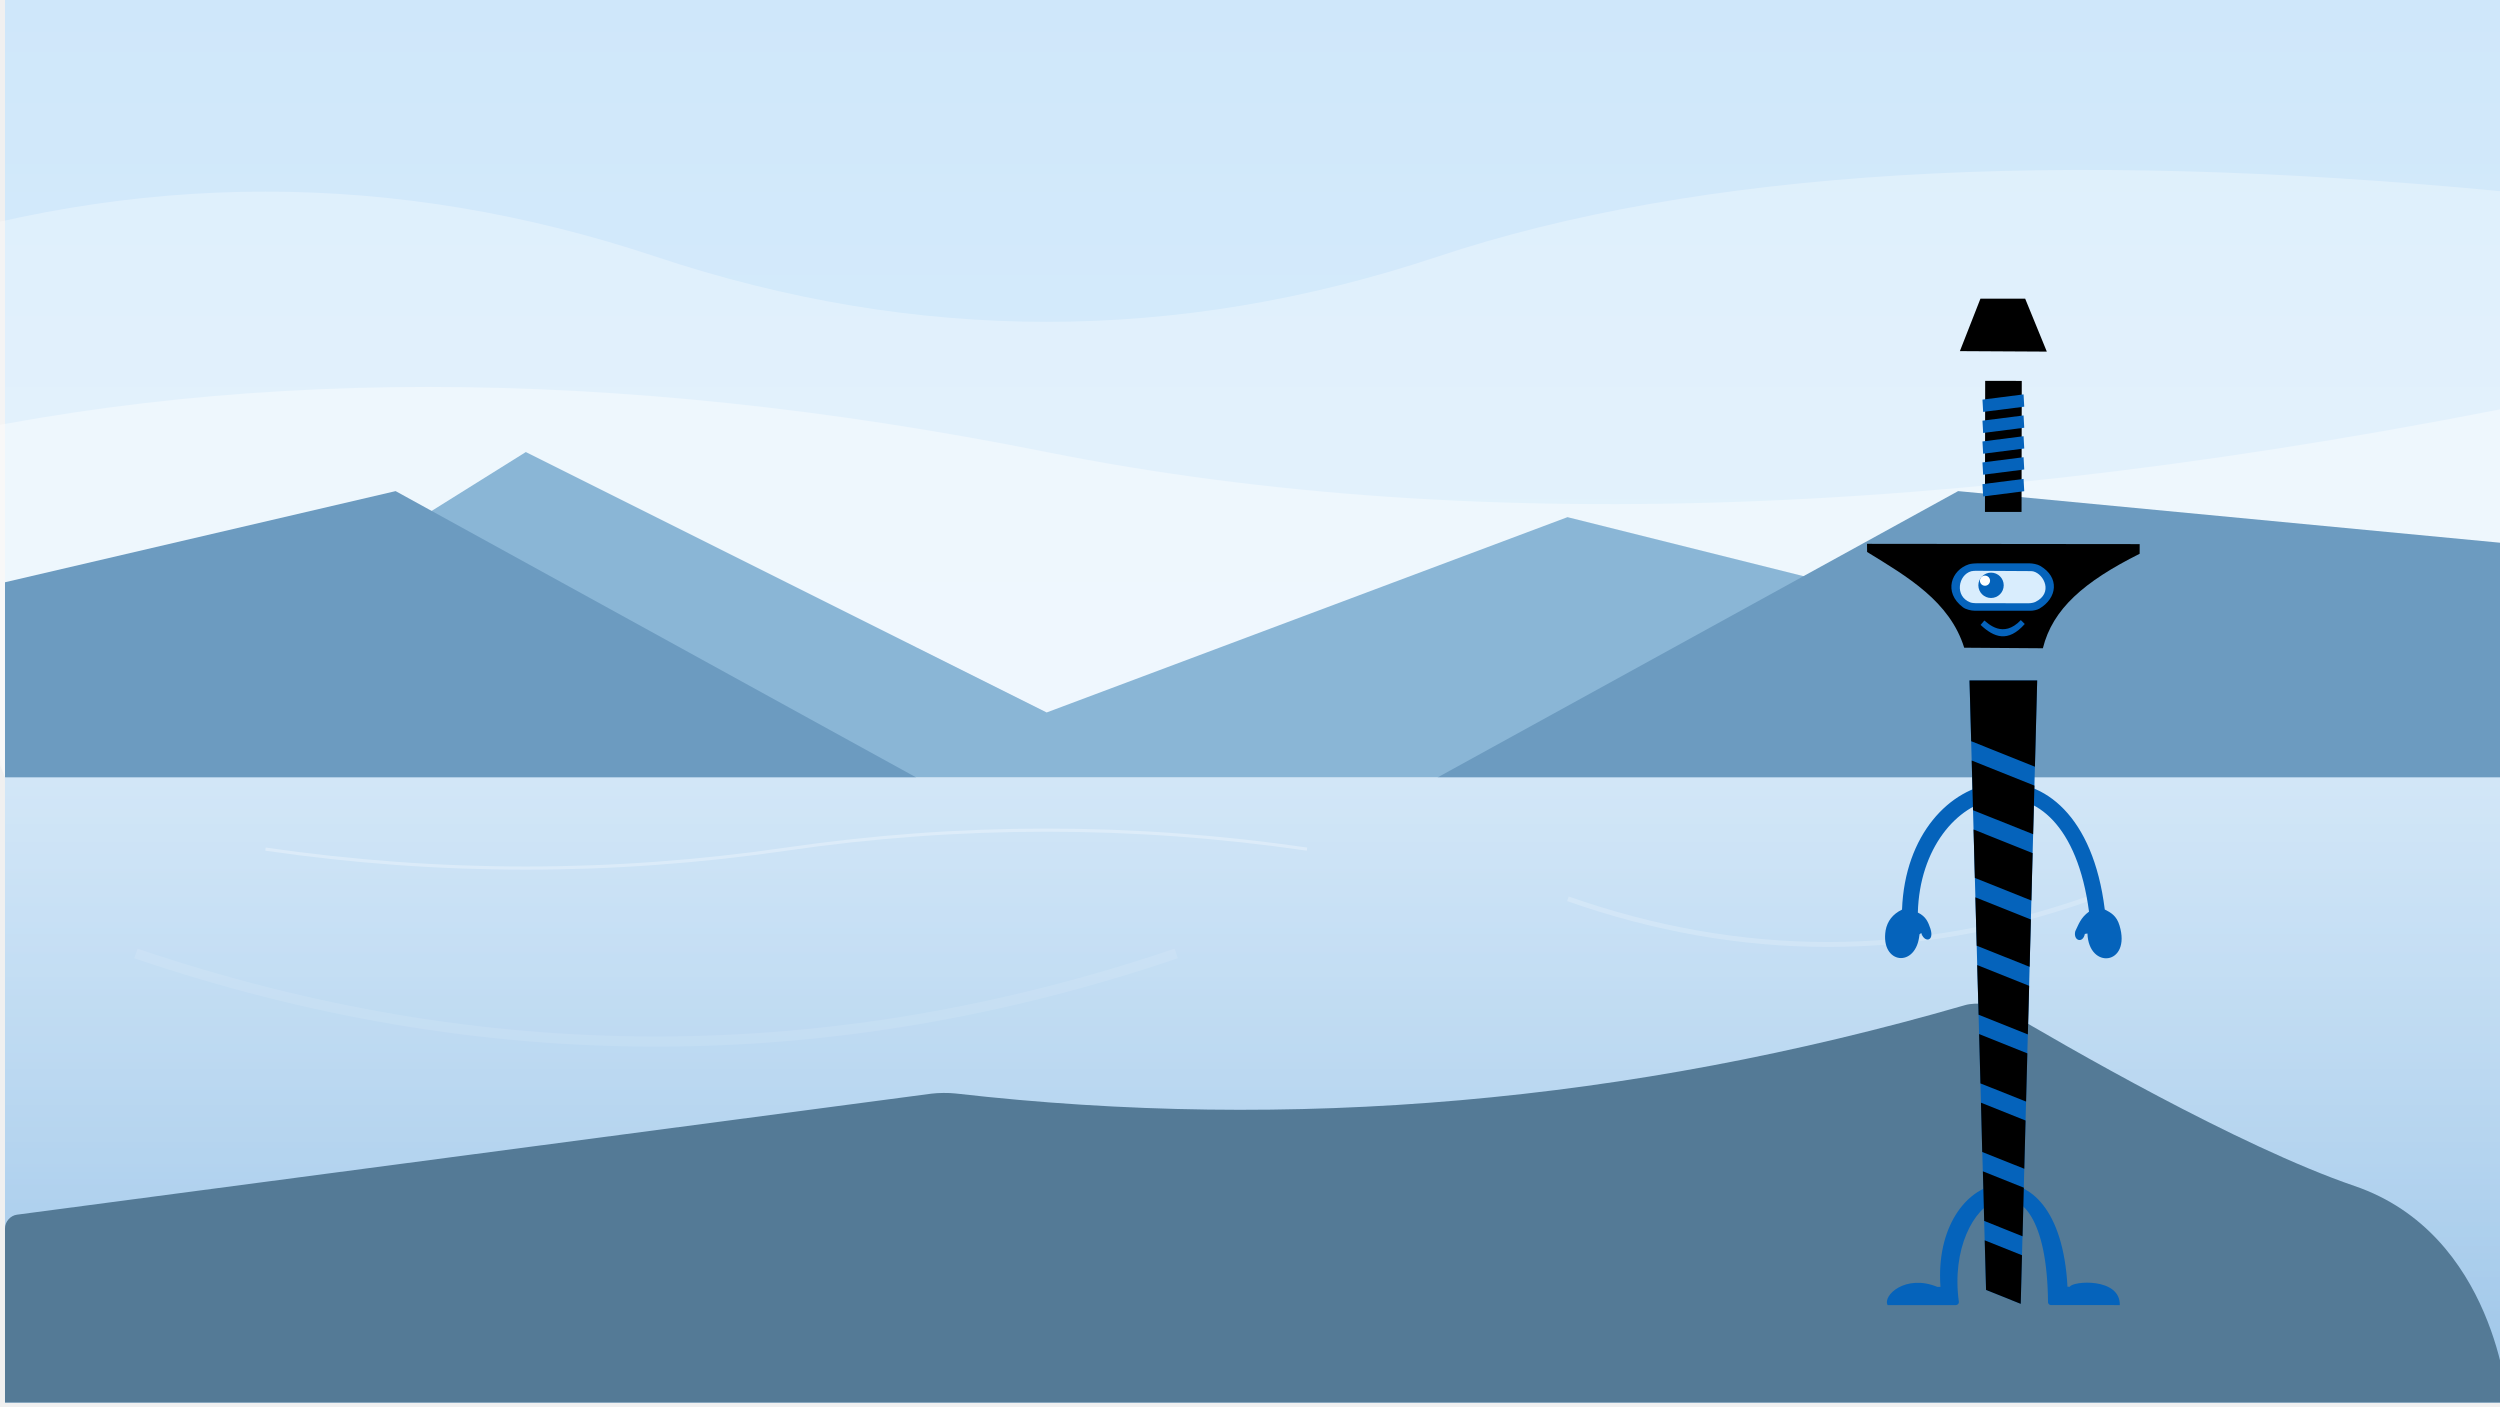
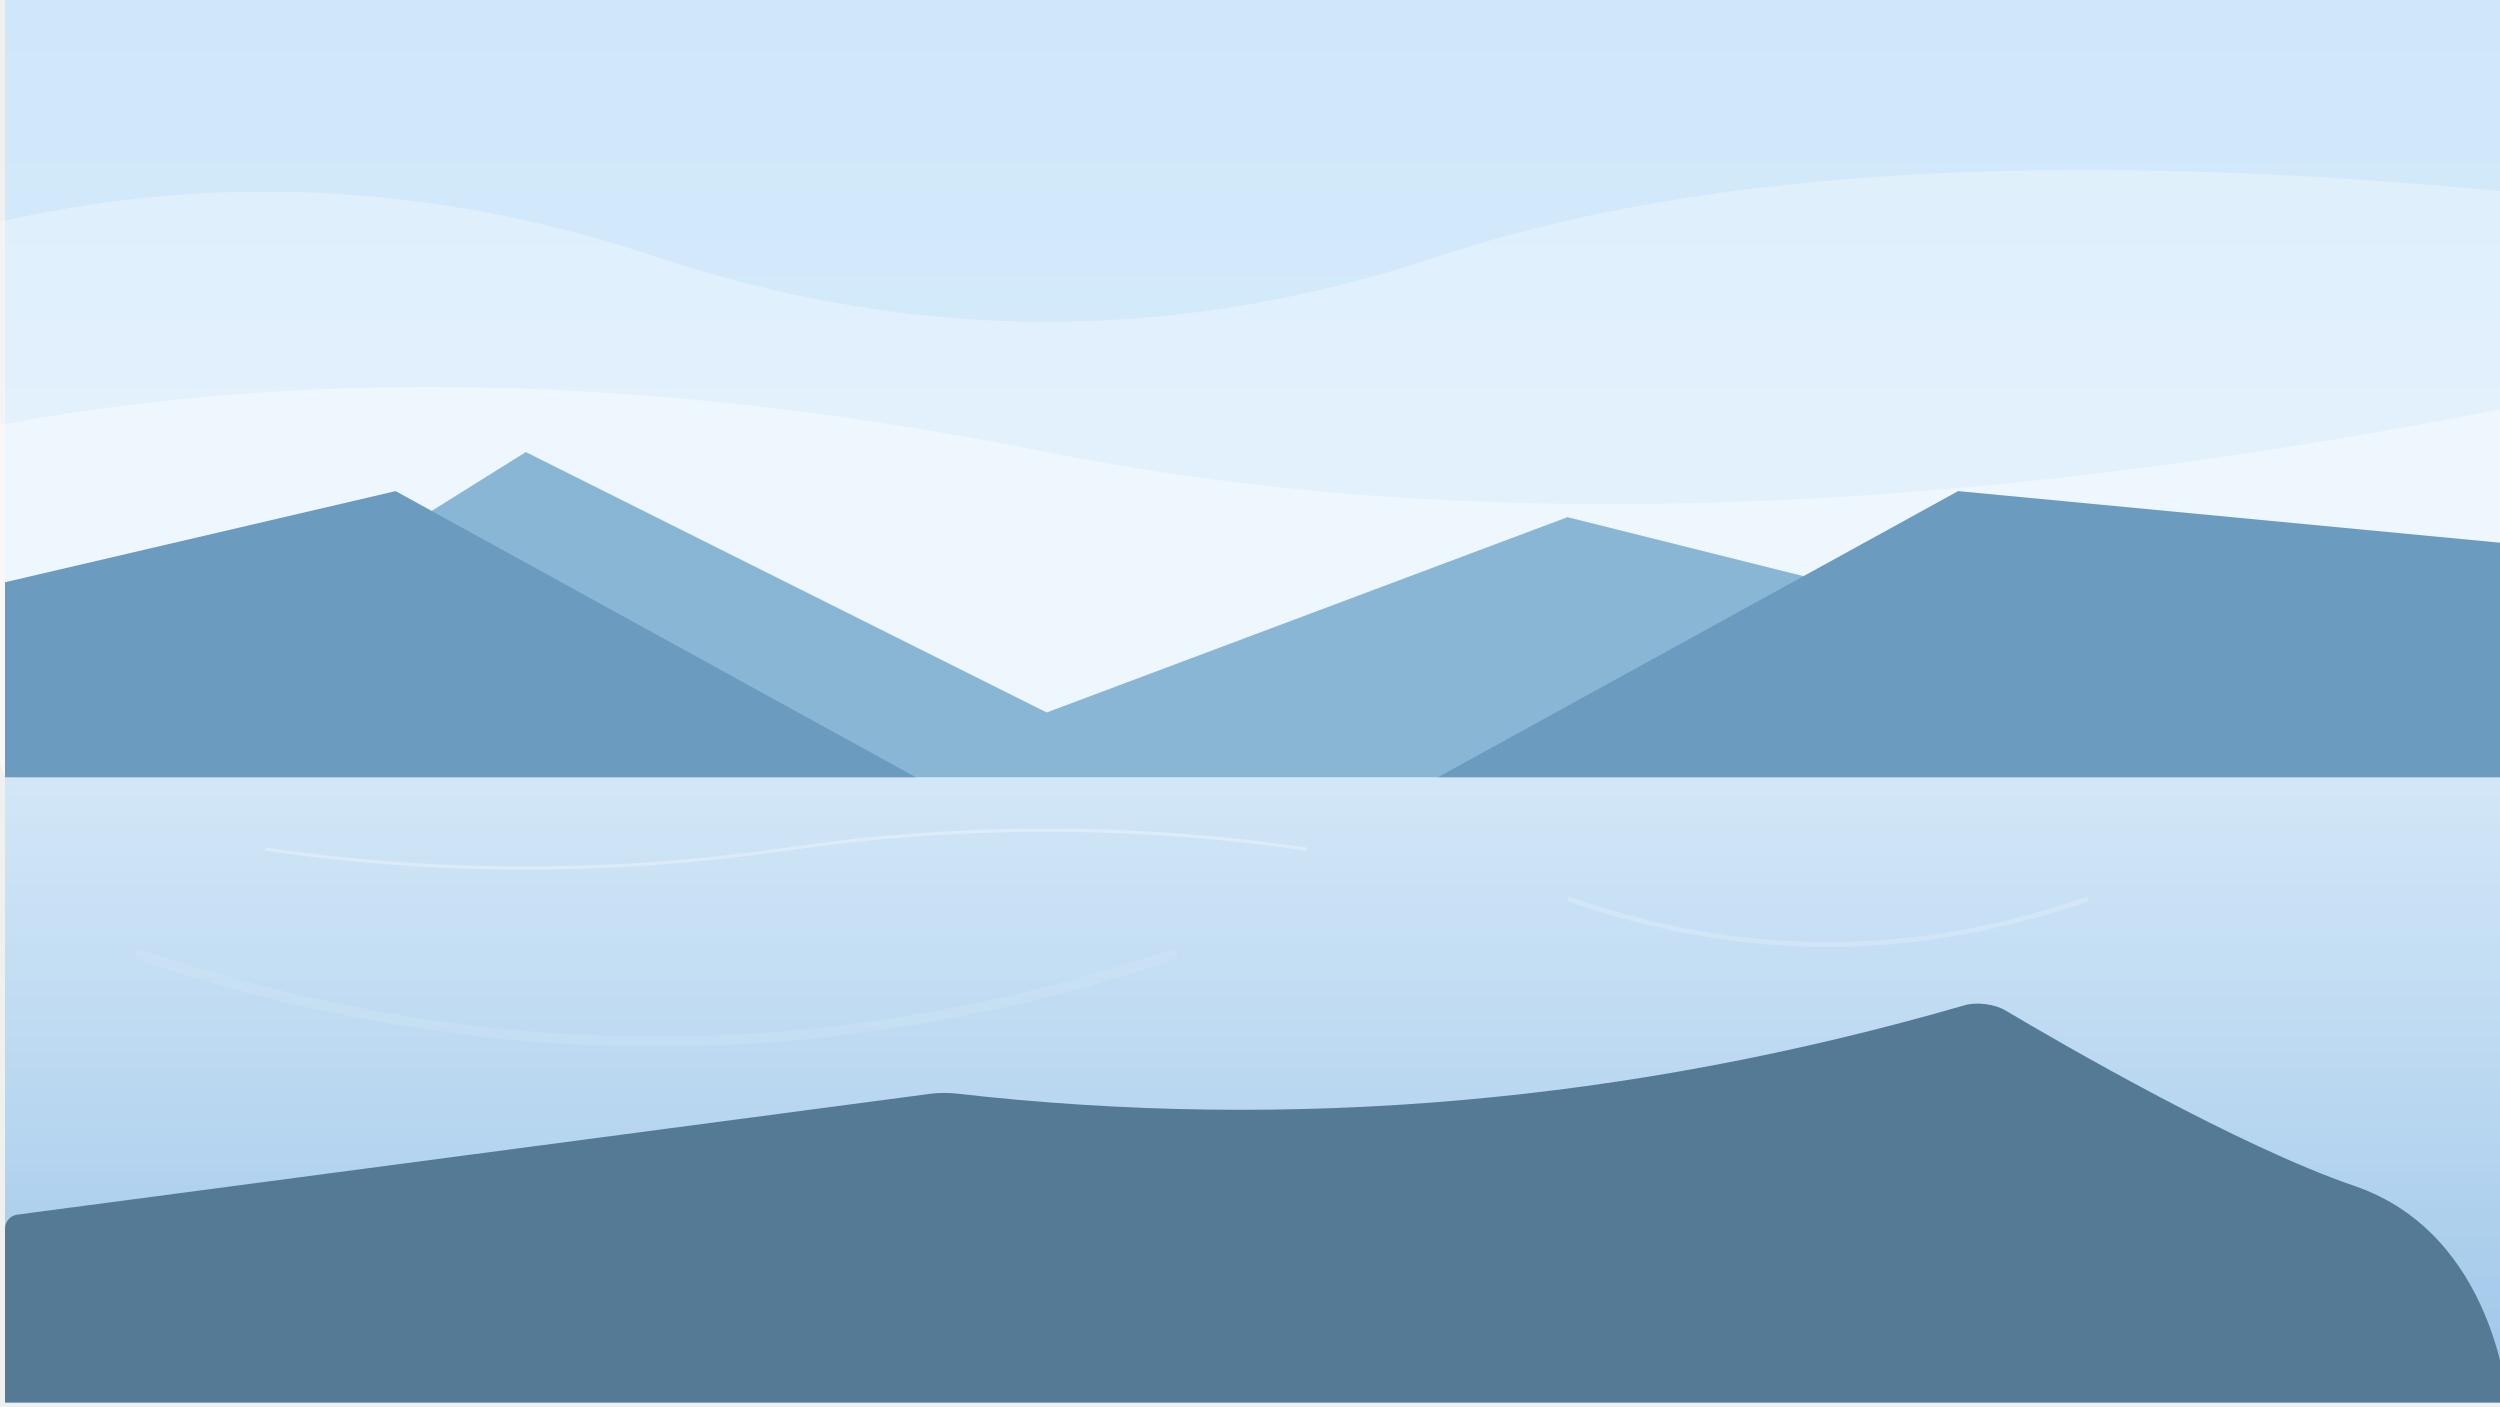
<svg xmlns="http://www.w3.org/2000/svg" width="1920" height="1080" viewBox="0 0 508 285.75" version="1.1" id="svg1" xml:space="preserve">
  <defs id="defs1">
    <linearGradient id="skyGradient" x1="0" y1="0" x2="0" y2="1073.313" gradientTransform="scale(1.788854,0.559017)" gradientUnits="userSpaceOnUse">
      <stop offset="0%" style="stop-color:#cfe7fa;stop-opacity:1" id="stop1" />
      <stop offset="100%" style="stop-color:#daeefc;stop-opacity:1" id="stop2" />
    </linearGradient>
    <linearGradient id="waterGradient" x1="0" y1="1200" x2="0" y2="2160" gradientTransform="scale(2,0.5)" gradientUnits="userSpaceOnUse">
      <stop offset="0%" style="stop-color:#b4d6f2;stop-opacity:1" id="stop3" />
      <stop offset="100%" style="stop-color:#9dc5e8;stop-opacity:1" id="stop4" />
    </linearGradient>
    <linearGradient id="mist" x1="0" y1="1200" x2="0" y2="2160" gradientTransform="scale(2,0.5)" gradientUnits="userSpaceOnUse">
      <stop offset="0%" style="stop-color:#ffffff;stop-opacity:0.4" id="stop5" />
      <stop offset="100%" style="stop-color:#ffffff;stop-opacity:0" id="stop6" />
    </linearGradient>
  </defs>
  <g id="layer1" transform="translate(26.45872,75.74964)">
    <g id="g1" transform="matrix(0.2645833,0,0,0.2645833,-25.44444,-76.498)" style="display:inline">
      <rect x="0" y="0" width="1920" height="600" fill="url(#skyGradient)" id="rect6" style="fill:url(#skyGradient)" />
      <path d="m -100,200 q 300,-100 600,0 300,100 600,0 300,-100 820,-50 V 600 H 0 Z" fill="#ffffff" fill-opacity="0.3" id="path6" />
      <path d="m -100,350 q 400,-100 900,0 500,100 1200,-50 V 600 H 0 Z" fill="#ffffff" fill-opacity="0.4" id="path7" />
      <path d="m 0,600 400,-250 400,200 400,-150 400,100 320,-50 v 150 z" fill="#8ab6d6" id="path8" />
      <path d="M 0,600 V 450 l 300,-70 400,220 z" fill="#6c9bc0" id="path9" />
      <path d="M 1920,600 V 420 l -420,-40 -400,220 z" fill="#6c9bc0" id="path10" />
      <rect x="0" y="600" width="1920" height="480" fill="url(#waterGradient)" id="rect10" style="fill:url(#waterGradient)" />
      <path d="m 0,600 h 1920 v 480 H 0 Z" fill="url(#mist)" id="path11" style="fill:url(#mist)" />
      <path d="m 200.065,654.95 q 199.967,29.143 399.935,0 199.967,-29.143 399.935,0" fill="none" stroke="#ffffff" stroke-width="2.414" stroke-opacity="0.3" id="path12" />
      <path d="m 1200.328,693.114 q 199.672,70.125 399.343,0" fill="none" stroke="#ffffff" stroke-width="3.742" stroke-opacity="0.2" id="path13" />
      <path d="m 100.536,735.114 q 399.464,135.272 798.928,0" fill="none" stroke="#ffffff" stroke-width="7.797" stroke-opacity="0.1" id="path14" />
      <path d="m 1922,1080 c 0,0 -9.384,-129.335 -117.494,-166.318 -89.259,-30.534 -223.987,-108.591 -268.257,-134.885 -8.12,-4.823 -22.001,-6.605 -31.074,-3.981 -258.405,74.737 -516.809,97.336 -775.214,67.797 -5.088,-0.582 -13.326,-0.53 -18.403,0.142 C 477.436,873.739 243.314,904.723 9.193,935.707 4.116,936.378 0,941.075 0,946.196 V 1080 Z" fill="#547a96" id="path15" style="stroke-width:1.545" />
-       <g id="g3" transform="matrix(3.864309,0,0,3.864309,1148.309,232.2261)" style="display:inline">
-         <path style="display:inline;fill:#0563bb;stroke-width:0.798" d="m 109.524,200.011 c -0.497,0.022 -0.698,-0.445 -0.649,-0.618 -0.29,-33.131 -20.638,-20.907 -17.712,0 -0.006,0.351 -0.217,0.566 -0.591,0.63 l -13.569,-0.004 c -1.046,-1.928 3.585,-6.226 9.878,-3.624 h 0.621 c -1.71,-23.602 23.653,-30.698 25.243,-0.025 l 0.485,-0.012 c 0.503,-1.14 10.04,-1.875 9.913,3.657 z" id="path3" />
-         <path style="display:inline;fill:#0563bb;fill-opacity:1;stroke-width:0.75" d="m 93.273,75.876 h 13.453 l -3.275,123.885 -6.894,-2.763 z" id="path16" />
-         <path style="display:inline;fill:#0563bb;stroke-width:0.75" d="m 79.863,121.416 c -1.862,0.889 -2.919,2.3 -3.26,4.122 -1.092,6.733 6.127,7.634 6.727,0.795 l 0.353,-0.274 c 0.542,1.911 2.665,1.809 1.822,-0.859 -0.435,-1.235 -0.832,-2.4 -2.499,-3.2 0.677,-25.426 29.435,-34.747 34.02,-0.184 -1.706,1.239 -2.075,2.583 -2.733,3.904 -0.454,1.864 1.497,2.524 1.907,0.527 l 0.514,-0.085 c 0.253,7.266 8.771,6.307 6.368,-1.606 -0.585,-1.95 -1.742,-2.557 -2.926,-3.166 -4.605,-37.25 -39.2,-29.735 -40.293,0.026 z" id="path2" />
-         <g id="g2" style="display:inline">
-           <path id="path1" style="display:inline;fill:#000000;fill-opacity:1;fill-rule:evenodd;stroke:none;stroke-width:0.362" d="m 93.275,75.877 0.331,12.067 12.671,5.074 0.448,-17.143 z m 12.902,20.893 -12.467,-4.989 0.262,9.88 11.946,4.773 z m -0.362,13.418 -11.735,-4.697 0.258,9.62 11.235,4.5 z m -0.344,13.19 -11.028,-4.405 0.261,9.616 10.52,4.198 z m -0.344,13.185 -10.318,-4.131 0.271,9.874 9.79,3.914 z m -0.36,13.424 -9.583,-3.842 0.262,9.809 9.073,3.611 z m -0.354,13.346 -8.861,-3.548 0.248,9.802 8.362,3.334 z m -0.344,13.352 -8.137,-3.258 0.259,9.86 7.626,3.055 z m -0.363,13.42 -7.411,-2.967 0.271,9.866 6.887,2.758 z M 72.906,48.718 l 54.188,0.056 -0.008,1.92 c -11.037,5.534 -17.29,10.947 -19.232,18.781 L 92.219,69.366 C 89.353,60.131 80.876,55.223 72.921,50.338 72.925,50.32 72.92,49.78 72.906,48.718 Z m 23.482,-32.387 7.272,0.008 -0.044,26.035 -7.273,0.005 c -0.012,-0.07 0.004,-8.753 0.045,-26.048 z M 95.446,-0.002 104.339,8.7815205e-4 108.639,10.516 91.361,10.421 95.446,-0.002 Z" />
-           <path id="shape5-2-6-3-2" style="display:inline;fill:#0563bb;fill-opacity:1;fill-rule:evenodd;stroke:none;stroke-width:0.167" d="m 95.984,34.985 -0.135,-2.443 8.167,-1.04 0.135,2.443 z m 0,-4.172 -0.135,-2.443 8.167,-1.04 0.135,2.443 z m -2e-5,-4.128 -0.135,-2.443 8.167,-1.04 0.135,2.443 z m 0,-4.184 -0.135,-2.443 8.167,-1.04 0.135,2.443 z m 2e-5,16.8 -0.135,-2.443 8.167,-1.04 0.135,2.443 z" />
-         </g>
-         <path id="path5-6" style="display:inline;fill:#d9edfd;fill-opacity:1;stroke-width:0.709" d="m 95.267,52.889 c -0.45,-1.07e-4 -1.18,0.048 -1.609,0.184 -3.268,1.041 -4.879,5.244 -1.113,8.076 0.529,0.398 1.543,0.648 2.206,0.647 3.444,-0.008 7.022,0.001 10.519,0.003 0.475,1.96e-4 1.216,-0.152 1.626,-0.392 3.376,-1.976 3.858,-5.894 0.156,-8.047 -0.5,-0.291 -1.408,-0.468 -1.987,-0.468 z" />
-         <path style="display:inline;fill:#0563bb;stroke-width:0.75" d="m 96.224,63.959 -0.745,0.874 c 2.639,2.484 5.453,3.585 8.779,-0.184 l -0.787,-0.773 c -3.546,3.751 -6.549,0.604 -7.247,0.083 z" id="path4" />
-         <g id="g18" transform="translate(-2.855469)">
-           <circle style="display:inline;fill:#0563bb;fill-opacity:1;stroke-width:0.689" id="path15-9" cx="100.408" cy="56.962" r="2.52" />
-           <circle style="display:inline;fill:#ffffff;fill-opacity:1;stroke-width:0.768" id="path14-1" cx="99.206" cy="56.042" r="1.008" />
-         </g>
-         <path id="path5" style="display:inline;fill:#0563bb;stroke-width:0.75" d="m 93.149,52.789 c -3.457,1.101 -5.162,5.548 -1.178,8.543 0.56,0.421 1.634,0.685 2.334,0.684 3.643,-0.009 7.427,0.001 11.126,0.003 0.502,2.07e-4 1.286,-0.16 1.719,-0.414 3.571,-2.09 4.082,-6.236 0.166,-8.513 -0.529,-0.308 -1.489,-0.495 -2.101,-0.495 l -10.363,-0.003 c -0.476,-1.13e-4 -1.249,0.05 -1.702,0.194 z m 12.803,1.408 c 2.161,0.555 3.985,4.324 0.42,6.064 -0.348,0.17 -0.961,0.271 -1.349,0.27 l -10.533,-0.015 c -0.305,-4.28e-4 -0.795,-0.056 -1.079,-0.166 -3.138,-1.214 -2.386,-5.466 0.21,-6.184 0.279,-0.077 0.751,-0.091 1.041,-0.089 l 10.732,0.065 c 0.155,9.44e-4 0.407,0.016 0.558,0.055 z" />
-       </g>
    </g>
  </g>
</svg>
